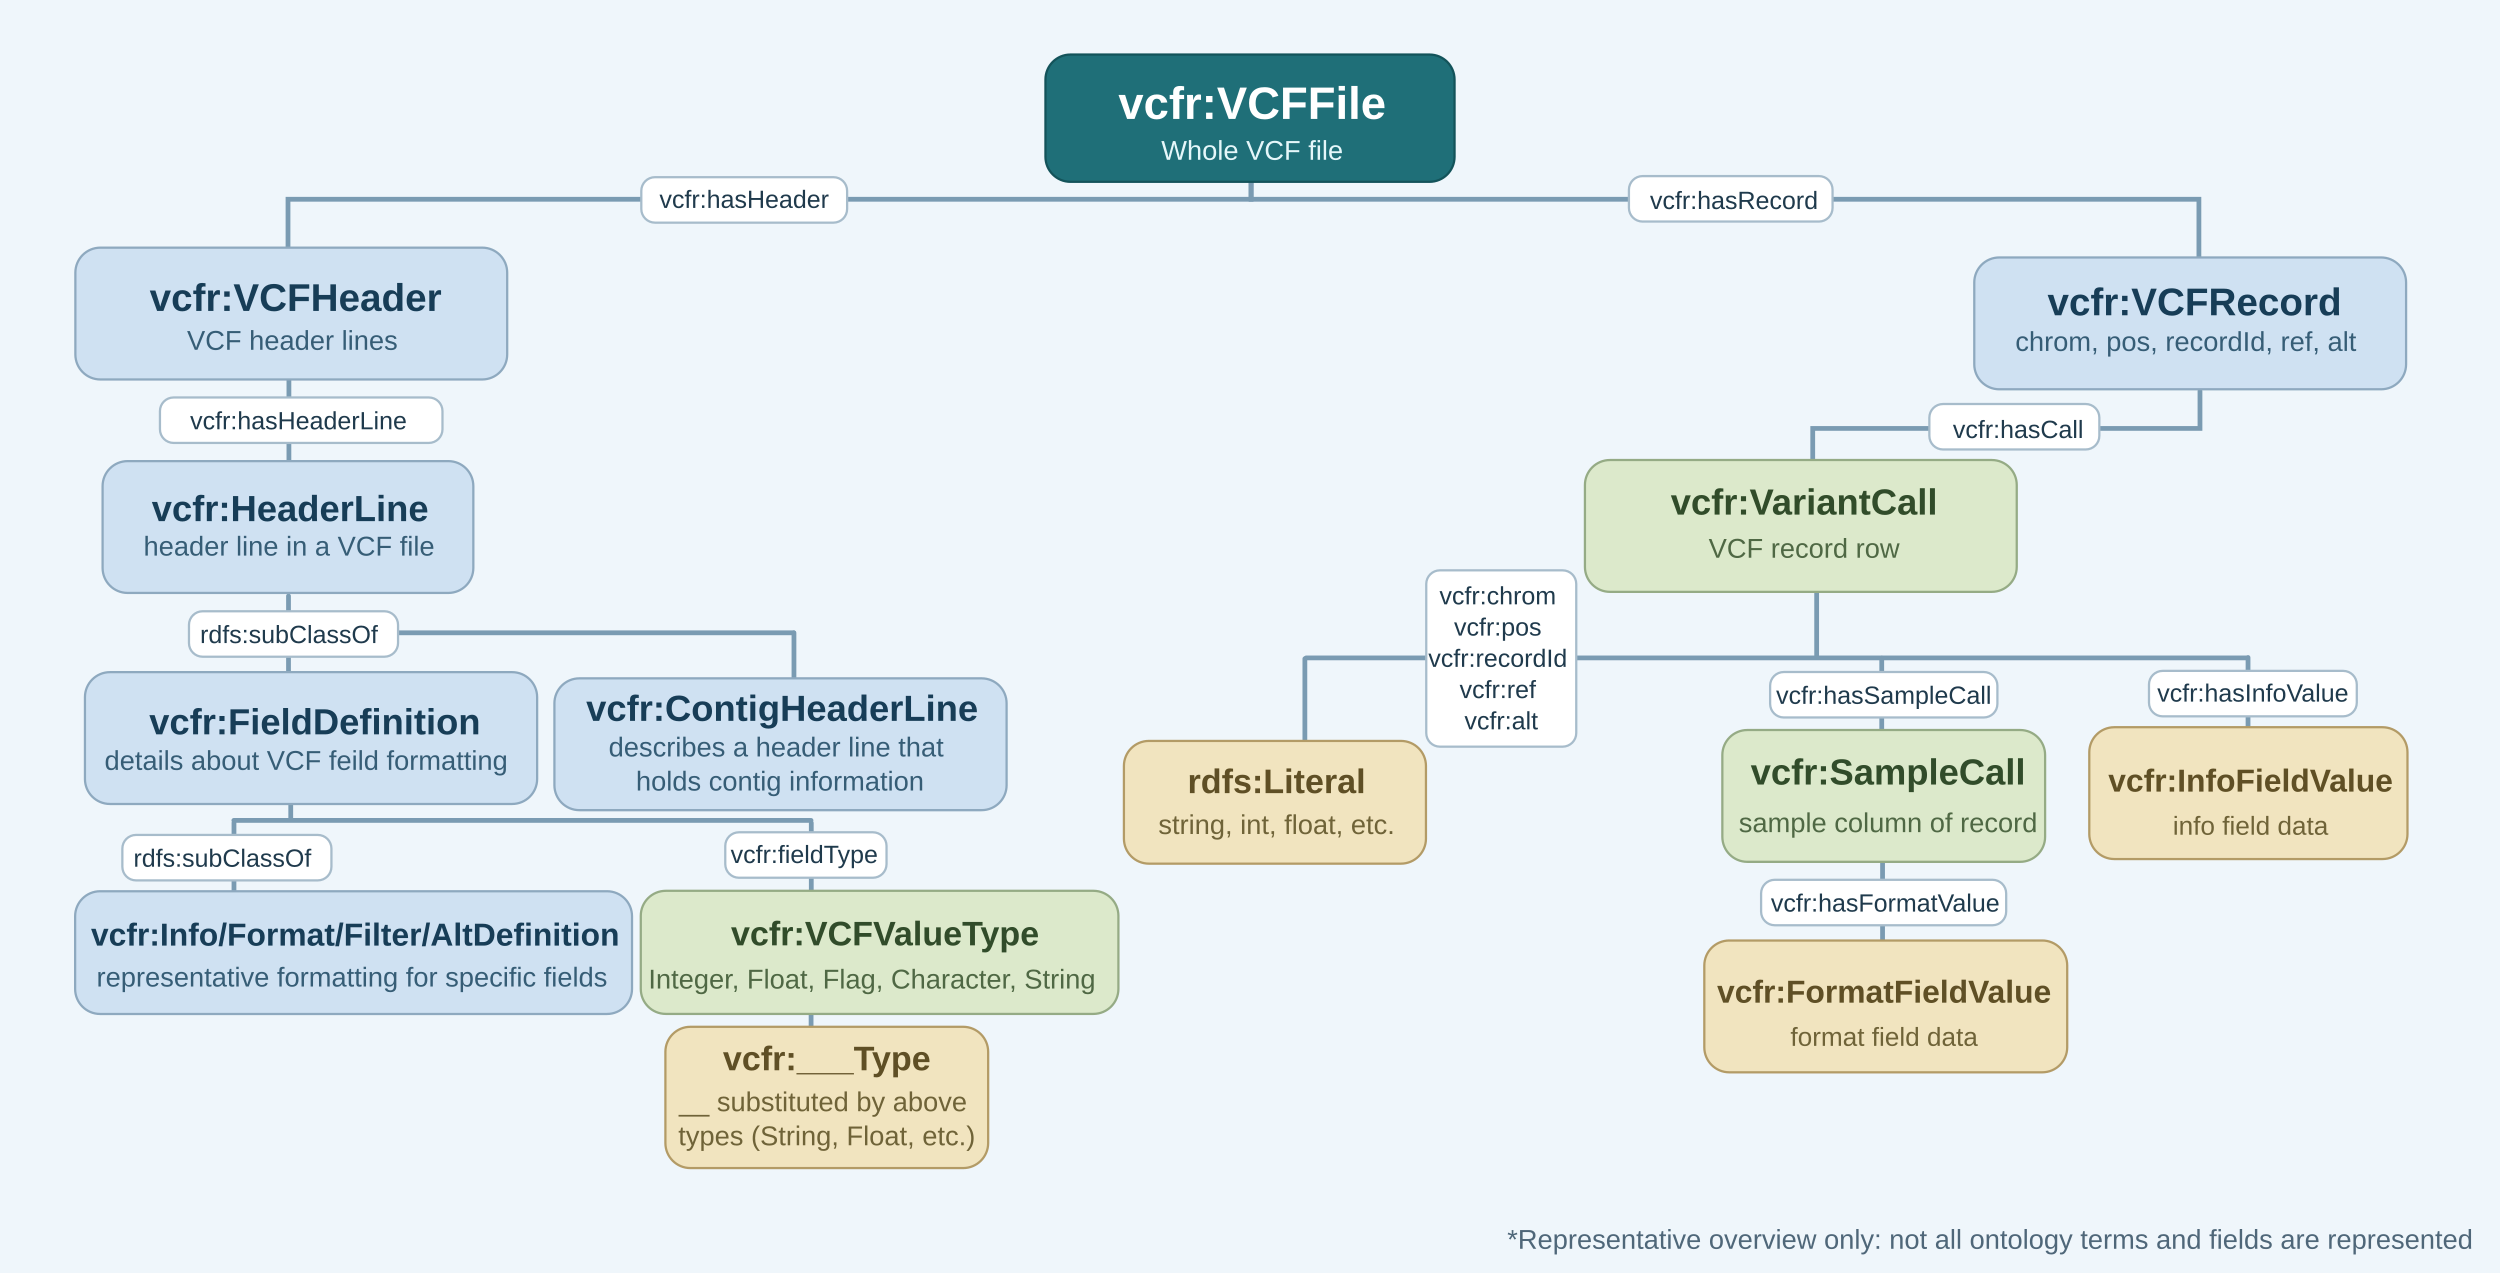
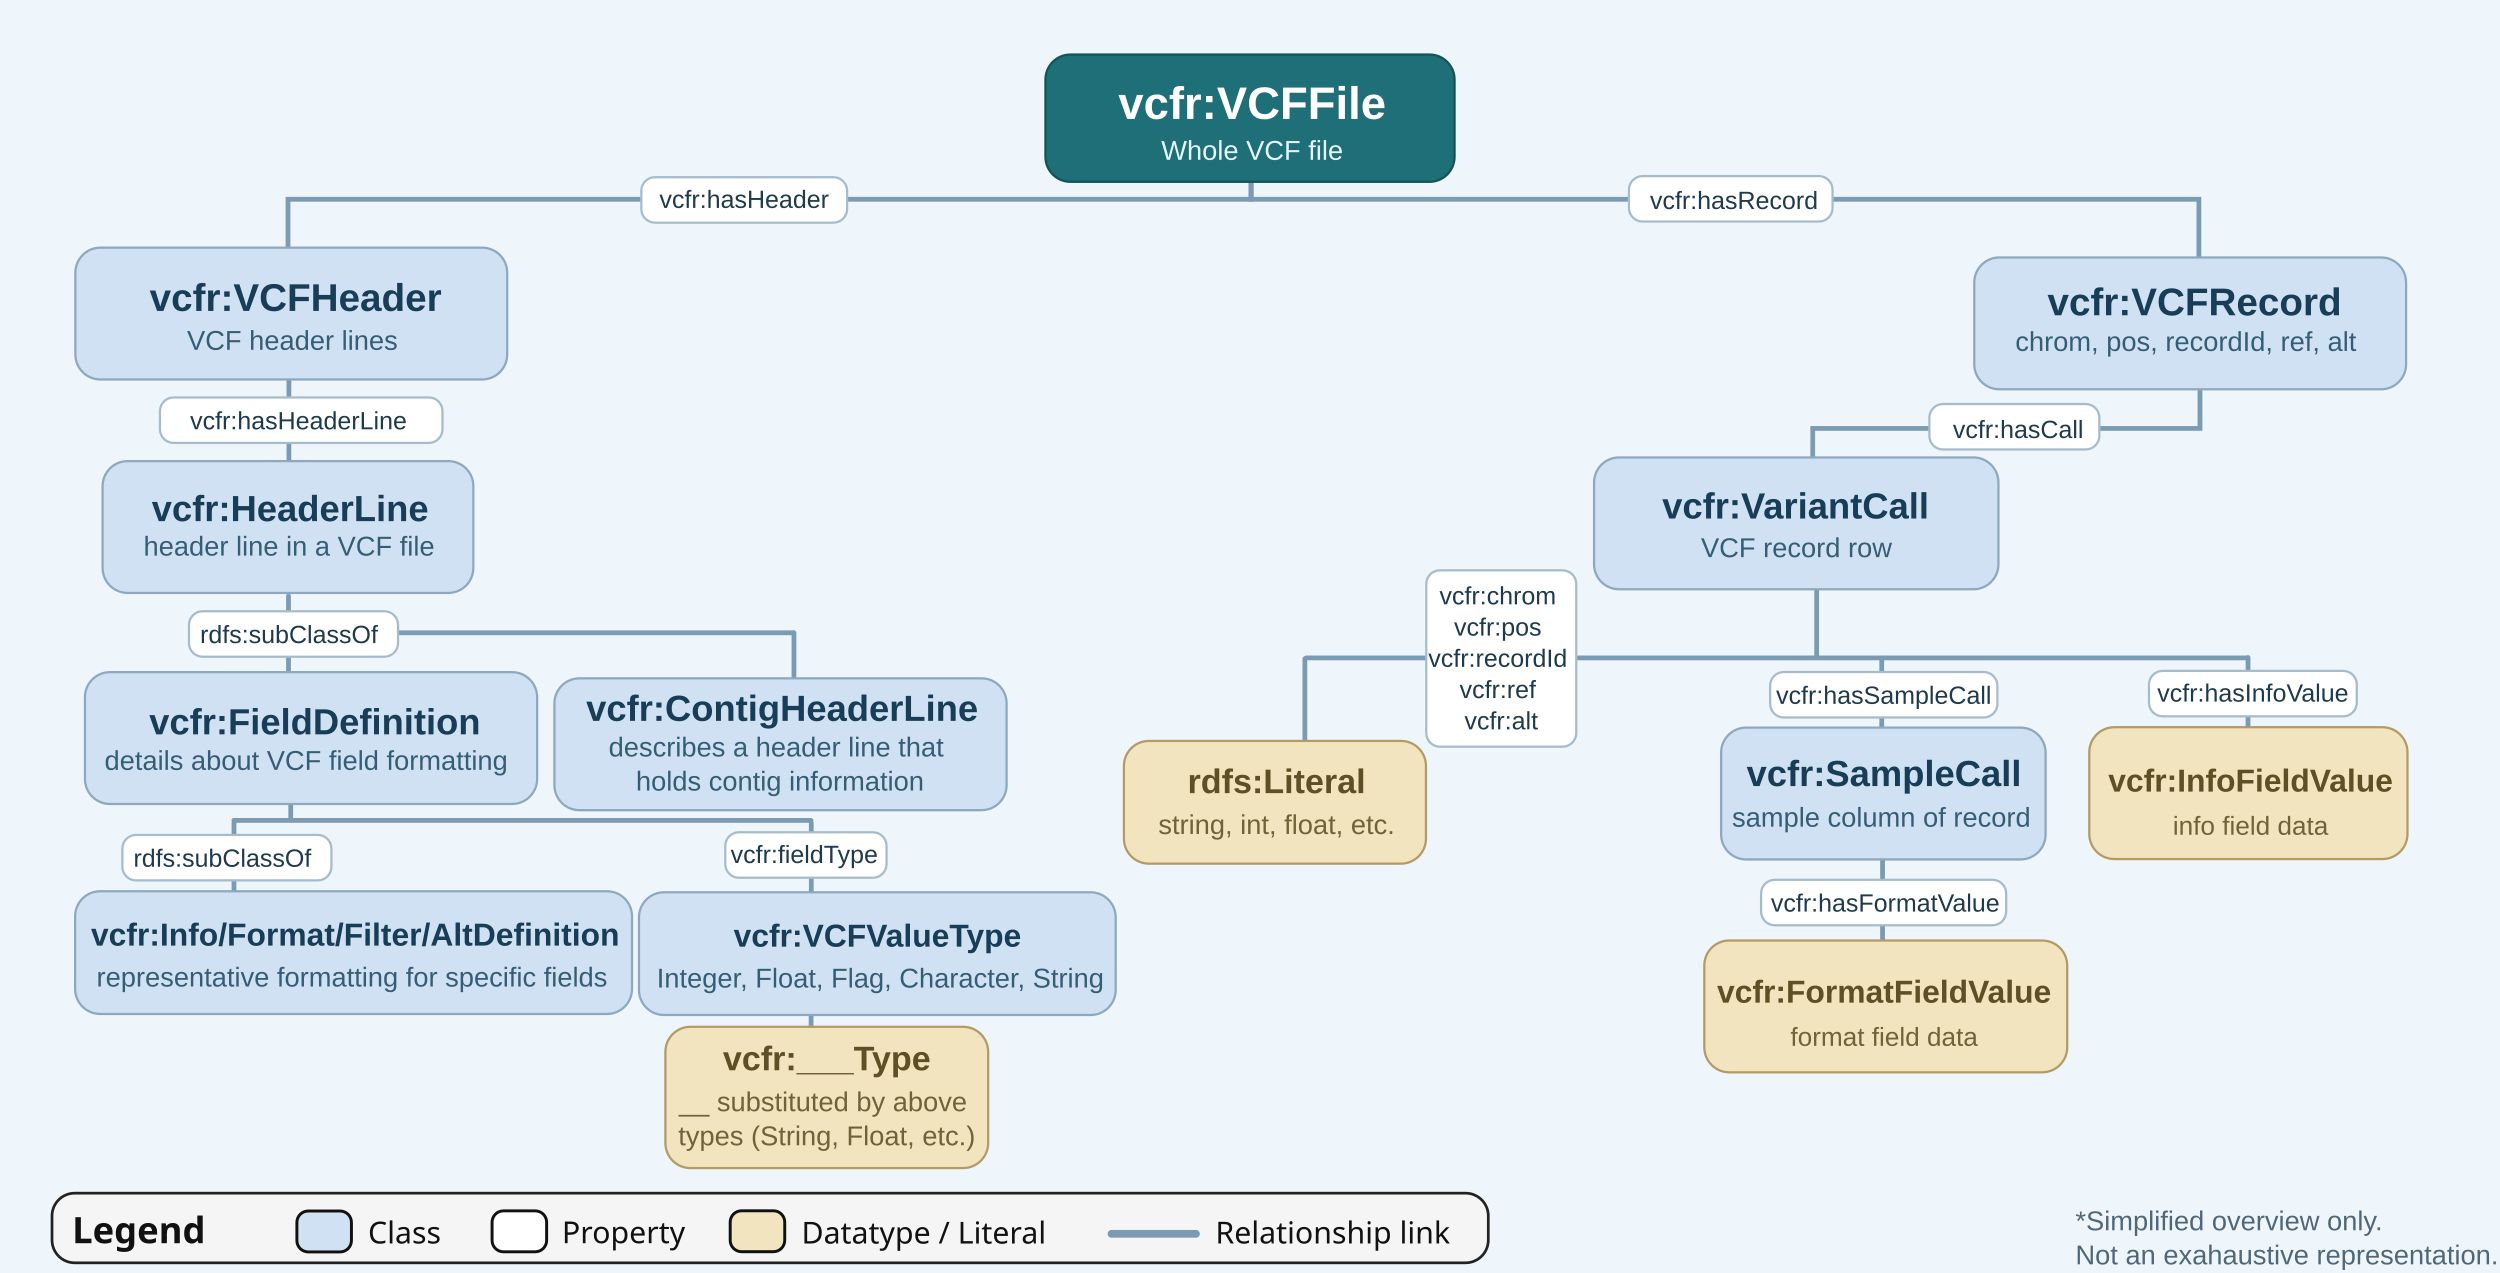
<svg xmlns="http://www.w3.org/2000/svg" version="1.1" width="1100" height="560" viewBox="0 0 1100 560" id="svg61">
-   <defs id="defs61" />
+   <defs id="defs61">
+     <marker id="arrow-main" markerWidth="7" markerHeight="7" refX="6" refY="3.5" orient="auto" markerUnits="userSpaceOnUse">
+       <path d="M 0,0 7,3.5 0,7 Z" fill="#151515" id="path1-0" />
+     </marker>
+     <marker id="arrow-subclass" markerWidth="7" markerHeight="7" refX="6" refY="3.5" orient="auto" markerUnits="userSpaceOnUse">
+       <path d="M 0,0 7,3.5 0,7 Z" fill="#40578d" id="path2-9" />
+     </marker>
+   </defs>
  <g id="background" transform="matrix(1.010916,0,0,1.031762,-4.804144,-11.05267)" style="stroke-width:0.979">
    <rect x="0.5" y="0.5" width="1099" height="559" rx="15.827" fill="#eff6fb" stroke="#c9d8e6" id="rect1" ry="15.507" style="stroke-width:0.979" />
  </g>
  <path d="M 550.48,63.685 V 87.685 H 126.722 v 28" id="path1" style="fill:none;stroke:#7a9bb2;stroke-width:2.1;stroke-linecap:round" />
  <path d="m 967.99,172.036 v 16.47 h -170.39 v 19.215" id="path1-9" style="fill:none;stroke:#7a9bb2;stroke-width:2.1;stroke-linecap:round" />
  <path d="M 550.48,63.685 V 87.685 H 967.519 V 115.685" id="path2" style="fill:none;stroke:#7a9bb2;stroke-width:2.1;stroke-linecap:round" />
  <path d="m 127.122,167.008 v 60.315" id="path3" style="fill:none;stroke:#7a9bb2;stroke-width:2.1;stroke-linecap:round" />
  <path d="m 799.327,259.155 v 30.202" id="path5" style="fill:none;stroke:#7a9bb2;stroke-width:2.1;stroke-linecap:round" />
  <path d="m 574.139,289.831 v 35.586" id="path5-5" style="fill:none;stroke:#7a9bb2;stroke-width:2.1;stroke-linecap:round" />
  <path d="m 827.963,289.596 v 37.343" id="path5-2" style="fill:none;stroke:#7a9bb2;stroke-width:2.1;stroke-linecap:round" />
  <path d="m 989.133,289.299 v 37.343" id="path5-2-6" style="fill:none;stroke:#7a9bb2;stroke-width:2.1;stroke-linecap:round" />
  <path d="m 828.325,377.435 v 40.021" id="path5-3" style="fill:none;stroke:#7a9bb2;stroke-width:2.1;stroke-linecap:round" />
  <path d="m 349.341,278.451 v 25.222" id="path5-1" style="fill:none;stroke:#7a9bb2;stroke-width:2.1;stroke-linecap:round" />
  <path d="M 574.75,289.476 H 988.138" id="path6" style="fill:none;stroke:#7a9bb2;stroke-width:2.1;stroke-linecap:round" />
  <path d="M 349.197,278.44 H 122.945" id="path8" style="fill:none;stroke:#7a9bb2;stroke-width:2.1;stroke-linecap:round" />
  <path d="M 102.895,360.976 H 356.848" id="path9" style="fill:none;stroke:#7a9bb2;stroke-width:2.1;stroke-linecap:round" />
  <path d="M 126.942,296.833 V 262.234" id="path10" style="fill:none;stroke:#7a9bb2;stroke-width:2.1;stroke-linecap:round" />
  <path d="M 127.924,360.598 V 346.018" id="path10-8" style="fill:none;stroke:#7a9bb2;stroke-width:2.1;stroke-linecap:round" />
  <path d="M 356.965,398.912 V 362.101" id="path10-8-8" style="fill:none;stroke:#7a9bb2;stroke-width:2.1;stroke-linecap:round" />
  <path d="M 356.877,464.707 V 427.896" id="path10-8-8-2" style="fill:none;stroke:#7a9bb2;stroke-width:2.1;stroke-linecap:round" />
  <path d="M 102.948,395.242 V 362.002" id="path10-8-6" style="fill:none;stroke:#7a9bb2;stroke-width:2.1;stroke-linecap:round" />
  <g id="g62" transform="translate(0,-15.83548)">
    <rect x="282.175" y="93.799" width="90.557" height="20" rx="6" fill="#ffffff" stroke="#a7bccb" id="rect13" ry="6" style="font-size:11px;font-family:Arial, Helvetica, sans-serif;text-anchor:middle;stroke-width:1" />
    <text x="327.453" y="107.319" id="text13" style="font-size:11px;font-family:Arial, Helvetica, sans-serif;text-anchor:middle;fill:#1f3a4c">vcfr:hasHeader</text>
  </g>
  <g id="g63" transform="translate(11.99657,-15.35561)">
    <rect x="704.731" y="92.839" width="89.597" height="20" rx="6" fill="#ffffff" stroke="#a7bccb" id="rect14" ry="6" style="font-size:11px;font-family:Arial, Helvetica, sans-serif;text-anchor:middle;stroke-width:1" />
    <text x="750.969" y="107.319" id="text14" style="font-size:11px;font-family:Arial, Helvetica, sans-serif;text-anchor:middle;fill:#1f3a4c">vcfr:hasRecord</text>
  </g>
  <g id="g61" transform="translate(-213.623,-33.11054)">
    <rect x="284" y="208" width="124.312" height="20" rx="6" fill="#ffffff" stroke="#a7bccb" id="rect15" style="font-size:11px;font-family:Arial, Helvetica, sans-serif;text-anchor:middle;stroke-width:1" ry="6" />
    <text x="344.956" y="222" id="text15" style="font-size:11px;font-family:Arial, Helvetica, sans-serif;text-anchor:middle;fill:#1f3a4c">vcfr:hasHeaderLine</text>
  </g>
  <g id="g65" transform="translate(30.71123,-30.23136)">
    <rect x="818.205" y="208" width="74.795" height="20" rx="6" fill="#ffffff" stroke="#a7bccb" id="rect16" style="font-size:11px;font-family:Arial, Helvetica, sans-serif;text-anchor:middle;stroke-width:1" ry="6" />
    <text x="857.282" y="222.96" id="text16" style="font-size:11px;font-family:Arial, Helvetica, sans-serif;text-anchor:middle;fill:#1f3a4c">vcfr:hasCall</text>
  </g>
  <g id="g70" transform="translate(-56.14395,-28.31191)">
    <rect x="835" y="324" width="100" height="20" rx="6" fill="#ffffff" stroke="#a7bccb" id="rect17" style="font-size:11px;font-family:Arial, Helvetica, sans-serif;text-anchor:middle" ry="6" />
    <text x="885" y="338" id="text17" style="font-size:11px;font-family:Arial, Helvetica, sans-serif;text-anchor:middle;fill:#1f3a4c">vcfr:hasSampleCall</text>
  </g>
  <g id="g71" transform="translate(15.35561,73.41902)">
    <rect x="930.198" y="221.769" width="91.436" height="20" rx="6" fill="#ffffff" stroke="#a7bccb" id="rect18" style="font-size:11px;font-family:Arial, Helvetica, sans-serif;text-anchor:middle;stroke-width:1" ry="6" />
    <text x="975.916" y="235.289" id="text18" style="font-size:11px;font-family:Arial, Helvetica, sans-serif;text-anchor:middle;fill:#1f3a4c">vcfr:hasInfoValue</text>
  </g>
  <g id="g73" transform="translate(-14.39588,2.399314)">
    <rect x="789.279" y="384.711" width="107.835" height="20" rx="6" fill="#ffffff" stroke="#a7bccb" id="rect19" style="font-size:11px;font-family:Arial, Helvetica, sans-serif;text-anchor:middle;stroke-width:1" ry="6" />
    <text x="843.917" y="398.711" id="text19" style="font-size:11px;font-family:Arial, Helvetica, sans-serif;text-anchor:middle;fill:#1f3a4c">vcfr:hasFormatValue</text>
  </g>
  <g id="g64" transform="translate(-229.8543,16.9563)">
    <rect x="313" y="252" width="91.993" height="20" rx="6" fill="#ffffff" stroke="#a7bccb" id="rect20" style="font-size:11px;font-family:Arial, Helvetica, sans-serif;text-anchor:middle;stroke-width:1" ry="6" />
    <text x="357" y="266" id="text20" style="font-size:11px;font-family:Arial, Helvetica, sans-serif;text-anchor:middle;fill:#1f3a4c">rdfs:subClassOf</text>
  </g>
  <g id="g64-6" transform="translate(-259.1641,115.3723)">
    <rect x="313" y="252" width="91.993" height="20" rx="6" fill="#ffffff" stroke="#a7bccb" id="rect20-1" style="font-size:11px;font-family:Arial, Helvetica, sans-serif;text-anchor:middle;stroke-width:1" ry="6" />
    <text x="357" y="266" id="text20-4" style="font-size:11px;font-family:Arial, Helvetica, sans-serif;text-anchor:middle;fill:#1f3a4c">rdfs:subClassOf</text>
  </g>
  <g id="g83" transform="translate(-122.365,209.7001)">
    <rect x="441.484" y="156.507" width="70.956" height="20" rx="6" fill="#ffffff" stroke="#a7bccb" id="rect21" style="font-size:11px;font-family:Arial, Helvetica, sans-serif;text-anchor:middle;stroke-width:1" ry="6" />
    <text x="476.242" y="170.027" id="text21" style="font-size:11px;font-family:Arial, Helvetica, sans-serif;text-anchor:middle;fill:#1f3a4c">vcfr:fieldType</text>
  </g>
  <g id="g81" transform="translate(90.21422,95.01285)">
    <rect x="537.337" y="155.937" width="66" height="77.584" rx="6" fill="#ffffff" stroke="#a7bccb" id="rect23" style="font-size:11px;font-family:Arial, Helvetica, sans-serif;text-anchor:middle;stroke-width:1" ry="6" />
    <text x="570.337" y="170.896" id="text23" style="font-size:11px;font-family:Arial, Helvetica, sans-serif;text-anchor:middle;fill:#1f3a4c">
      <tspan id="tspan75" x="570.337" y="170.896">vcfr:chrom</tspan>
      <tspan x="570.337" y="184.646" id="tspan77">vcfr:pos</tspan>
      <tspan x="570.337" y="198.396" id="tspan78">vcfr:recordId</tspan>
      <tspan x="570.337" y="212.146" id="tspan80">vcfr:ref</tspan>
      <tspan x="570.337" y="225.896" id="tspan81">vcfr:alt</tspan>
    </text>
  </g>
  <rect x="460" y="24" width="180" height="56" rx="11" fill="#1f6f78" stroke="#13535a" id="rect26" />
  <rect x="868.68" y="113.285" width="190" height="58" rx="11" fill="#cfe1f2" stroke="#8ea9bf" id="rect31" ry="11" />
  <text x="550.96" y="52.319" font-size="20px" fill="#ffffff" font-weight="700" id="text37" style="font-family:Arial, Helvetica, sans-serif;text-anchor:middle">vcfr:VCFFile</text>
  <text x="550.96" y="70.319" font-size="12px" fill="#e5f7fa" id="text38" style="font-family:Arial, Helvetica, sans-serif;text-anchor:middle">Whole VCF file</text>
  <g id="g68" transform="translate(1.919452,-22.55356)">
    <rect x="31.243" y="131.52" width="190" height="58" rx="11" fill="#cfe1f2" stroke="#8ea9bf" id="rect27" ry="11" />
    <text x="128.162" y="159.359" font-size="17px" fill="#173d57" font-weight="700" id="text39" style="font-family:Arial, Helvetica, sans-serif;text-anchor:middle">vcfr:VCFHeader</text>
    <text x="126.722" y="176.48" font-size="12px" fill="#365d76" id="text40" style="font-family:Arial, Helvetica, sans-serif;text-anchor:middle">VCF header lines</text>
  </g>
  <g id="g85" transform="translate(-2.399315)">
    <rect x="47.541" y="202.893" width="163.128" height="58" rx="11" fill="#cfe1f2" stroke="#8ea9bf" id="rect28" ry="11" style="stroke-width:1" />
    <text x="130.064" y="229.292" font-size="16px" fill="#173d57" font-weight="700" id="text41" style="font-family:Arial, Helvetica, sans-serif;text-anchor:middle">vcfr:HeaderLine</text>
    <text x="129.584" y="244.453" font-size="12px" fill="#365d76" id="text42" style="font-family:Arial, Helvetica, sans-serif;text-anchor:middle">header line in a VCF file</text>
  </g>
+   <g id="g85-2" transform="translate(689.3893,117.2579)">
+     <rect x="67.9" y="202.893" width="142.769" height="58" rx="11" fill="#cfe1f2" stroke="#8ea9bf" id="rect28-1" ry="11" style="stroke-width:1" />
+     <text x="139.565" y="228.614" font-size="16px" fill="#173d57" font-weight="700" id="text41-6" style="font-family:Arial, Helvetica, sans-serif;text-anchor:middle">vcfr:SampleCall</text>
+     <text x="138.407" y="246.489" font-size="12px" fill="#365d76" id="text42-8" style="font-family:Arial, Helvetica, sans-serif;text-anchor:middle">sample column of record</text>
+   </g>
  <g id="g67" transform="translate(13.91602,-42.94602)">
    <rect x="23.462" y="338.694" width="198.963" height="58" rx="11" fill="#cfe1f2" stroke="#8ea9bf" id="rect29" ry="11" style="stroke-width:1" />
    <text x="124.623" y="366.053" font-size="16px" fill="#173d57" font-weight="700" id="text43" style="font-family:Arial, Helvetica, sans-serif;text-anchor:middle">vcfr:FieldDefinition</text>
-     <text x="120.784" y="381.694" font-size="12px" fill="#365d76" id="text44" style="font-family:Arial, Helvetica, sans-serif;text-anchor:middle">details about VCF feild formatting</text>
+     <text x="120.784" y="381.694" font-size="12px" fill="#365d76" id="text44" style="font-family:Arial, Helvetica, sans-serif;text-anchor:middle">details about VCF field formatting</text>
  </g>
  <g id="g67-1" transform="translate(219.518,-49.33805)">
    <rect x="24.422" y="347.811" width="198.963" height="58" rx="11" fill="#cfe1f2" stroke="#8ea9bf" id="rect29-1" ry="11" style="stroke-width:1" />
    <text x="124.623" y="366.533" font-size="16px" fill="#173d57" font-weight="700" id="text43-5" style="font-family:Arial, Helvetica, sans-serif;text-anchor:middle">vcfr:ContigHeaderLine</text>
    <text x="123.663" y="382.174" font-size="12px" fill="#365d76" id="text44-2" style="font-family:Arial, Helvetica, sans-serif;text-anchor:middle">
      <tspan id="tspan67" x="123.663" y="382.174">describes a header line that</tspan>
      <tspan id="tspan68" x="123.663" y="397.174">holds contig information</tspan>
    </text>
  </g>
+   <g id="g67-1-7" transform="translate(655.9278,-146.5332)">
+     <rect x="45.459" y="347.811" width="177.926" height="58" rx="11" fill="#cfe1f2" stroke="#8ea9bf" id="rect29-1-6" ry="11" style="stroke-width:1" />
+     <text x="134.124" y="374.677" font-size="16px" fill="#173d57" font-weight="700" id="text43-5-1" style="font-family:Arial, Helvetica, sans-serif;text-anchor:middle">vcfr:VariantCall</text>
+     <text x="134.521" y="391.675" font-size="12px" fill="#365d76" id="text44-2-4" style="font-family:Arial, Helvetica, sans-serif;text-anchor:middle">
+       <tspan id="tspan68-3" x="134.521" y="391.675">VCF record row</tspan>
+     </text>
+   </g>
  <g id="g66" transform="translate(-241.371,10.47644)">
    <rect x="274.43" y="381.671" width="245.03" height="54" rx="11" fill="#cfe1f2" stroke="#8ea9bf" id="rect30" ry="11" style="stroke-width:1" />
    <text x="397.665" y="405.59" font-size="14px" fill="#173d57" font-weight="700" id="text45" style="font-family:Arial, Helvetica, sans-serif;text-anchor:middle">vcfr:Info/Format/Filter/AltDefinition</text>
    <text x="396.225" y="423.59" font-size="12px" fill="#365d76" id="text46" style="font-family:Arial, Helvetica, sans-serif;text-anchor:middle">representative formatting for specific fields</text>
  </g>
+   <g id="g66-2" transform="translate(6.726972,10.9351)">
+     <rect x="274.43" y="381.671" width="209.741" height="54" rx="11" fill="#cfe1f2" stroke="#8ea9bf" id="rect30-7" ry="11" style="stroke-width:1" />
+     <text x="379.342" y="405.59" font-size="14px" fill="#173d57" font-weight="700" id="text45-9" style="font-family:Arial, Helvetica, sans-serif;text-anchor:middle">vcfr:VCFValueType</text>
+     <text x="380.617" y="423.59" font-size="12px" fill="#365d76" id="text46-5" style="font-family:Arial, Helvetica, sans-serif;text-anchor:middle">Integer, Float, Flag, Character, String</text>
+   </g>
  <text x="965.6" y="138.725" font-size="17px" fill="#173d57" font-weight="700" id="text47" style="font-family:Arial, Helvetica, sans-serif;text-anchor:middle">vcfr:VCFRecord</text>
  <text x="961.761" y="154.406" font-size="12px" fill="#365d76" id="text48" style="font-family:Arial, Helvetica, sans-serif;text-anchor:middle">chrom, pos, recordId, ref, alt</text>
-   <g id="g69" transform="translate(-5.278492,-20.15424)">
-     <rect x="702.648" y="222.567" width="190" height="58" rx="11" fill="#dce9cb" stroke="#95ab85" id="rect32" ry="11" />
-     <text x="799.087" y="246.567" font-size="16px" fill="#314c2a" font-weight="700" id="text49" style="font-family:Arial, Helvetica, sans-serif;text-anchor:middle">vcfr:VariantCall</text>
-     <text x="799.087" y="265.567" font-size="12px" fill="#4f6844" id="text50" style="font-family:Arial, Helvetica, sans-serif;text-anchor:middle">VCF record row</text>
-   </g>
-   <g id="g72" transform="translate(280.7198,101.2511)">
-     <rect x="477.112" y="219.957" width="142.014" height="58" rx="11" fill="#dce9cb" stroke="#95ab85" id="rect33" ry="11" style="stroke-width:1" />
-     <text x="550.038" y="243.957" font-size="16px" fill="#314c2a" font-weight="700" id="text51" style="font-family:Arial, Helvetica, sans-serif;text-anchor:middle">vcfr:SampleCall</text>
-     <text x="550.038" y="264.877" font-size="12px" fill="#4f6844" id="text52" style="font-family:Arial, Helvetica, sans-serif;text-anchor:middle">sample column of record</text>
-   </g>
-   <g id="g84" transform="translate(0.4798629,-23.51328)">
-     <rect x="281.465" y="415.472" width="210.154" height="54.161" rx="11" fill="#dce9cb" stroke="#95ab85" id="rect34" ry="11" style="stroke-width:1" />
-     <text x="388.942" y="439.472" font-size="15px" fill="#314c2a" font-weight="700" id="text53" style="font-family:Arial, Helvetica, sans-serif;text-anchor:middle">vcfr:VCFValueType</text>
-   </g>
-   <text x="383.663" y="434.959" font-size="12px" fill="#4f6844" id="text54" style="font-family:Arial, Helvetica, sans-serif;text-anchor:middle">Integer, Float, Flag, Character, String</text>
  <g id="g82" transform="translate(-71.49957,-71.97943)">
    <rect x="566.024" y="397.986" width="132.896" height="54" rx="11" fill="#f1e4bf" stroke="#b39b66" id="rect35" ry="11" style="stroke-width:1" />
    <text x="633.192" y="420.946" font-size="15px" fill="#5f4f25" font-weight="700" id="text55" style="font-family:Arial, Helvetica, sans-serif;text-anchor:middle">rdfs:Literal</text>
    <text x="633.192" y="438.946" font-size="12px" fill="#6f6338" id="text56" style="font-family:Arial, Helvetica, sans-serif;text-anchor:middle">string, int, float, etc.</text>
  </g>
  <g id="g82-9" transform="translate(-269.4083,49.96958)">
    <rect x="562.185" y="401.825" width="142.014" height="62.158" rx="11" fill="#f1e4bf" stroke="#b39b66" id="rect35-5" ry="11" style="stroke-width:1" />
    <text x="633.192" y="420.946" font-size="15px" fill="#5f4f25" font-weight="700" id="text55-4" style="font-family:Arial, Helvetica, sans-serif;text-anchor:middle">vcfr:___Type</text>
    <text x="633.192" y="438.946" font-size="12px" fill="#6f6338" id="text56-3" style="font-family:Arial, Helvetica, sans-serif;text-anchor:middle">
      <tspan id="tspan86" x="633.192" y="438.946">__ substituted by above</tspan>
      <tspan id="tspan87" x="633.192" y="453.946">types (String, Float, etc.)</tspan>
    </text>
  </g>
  <g id="g75" transform="translate(-30.71122,71.97944)">
    <rect x="950" y="248" width="140" height="58" rx="11" fill="#f1e4bf" stroke="#b39b66" id="rect36" ry="11" />
    <text x="1020.96" y="276.319" font-size="14px" fill="#5f4f25" font-weight="700" id="text57" style="font-family:Arial, Helvetica, sans-serif;text-anchor:middle">vcfr:InfoFieldValue</text>
    <text x="1020.96" y="295.319" font-size="11.5px" fill="#6f6338" id="text58" style="font-family:Arial, Helvetica, sans-serif;text-anchor:middle">info field data</text>
  </g>
  <g id="g74" transform="translate(236.0925,59.503)">
    <rect x="513.805" y="354.319" width="159.674" height="58" rx="11" fill="#f1e4bf" stroke="#b39b66" id="rect37" ry="11" style="stroke-width:1" />
    <text x="592.922" y="381.678" font-size="14px" fill="#5f4f25" font-weight="700" id="text59" style="font-family:Arial, Helvetica, sans-serif;text-anchor:middle">vcfr:FormatFieldValue</text>
    <text x="592.922" y="400.678" font-size="11.5px" fill="#6f6338" id="text60" style="font-family:Arial, Helvetica, sans-serif;text-anchor:middle">format field data</text>
  </g>
-   <g id="footer-note" font-family="Arial, Helvetica, sans-serif" text-anchor="start" transform="translate(487.5407,6.718081)">
-     <text x="175.637" y="542.758" font-size="12px" fill="#4f6779" id="text61">*Representative overview only: not all ontology terms and fields are represented</text>
+   <g id="footer-note" font-family="Arial, Helvetica, sans-serif" text-anchor="start" transform="translate(682.365,-23.99314)">
+     <text x="230.821" y="565.312" font-size="12px" fill="#4f6779" id="text61">
+       <tspan id="tspan2" x="230.821" y="565.312">*Simplified overview only.</tspan>
+       <tspan x="230.821" y="580.312" id="tspan3">Not an exahaustive representation.</tspan>
+     </text>
+   </g>
+   <g id="g4" transform="translate(-4.1817653e-7,1.439589)">
+     <g id="legend" transform="translate(30.0413,491.8819)">
+       <rect x="-7.154" y="31.671" width="631.963" height="30.651" rx="10" fill="#f5f5f5" stroke="#222222" stroke-width="1.2" id="rect263" ry="10" />
+       <text x="1.685" y="53.678" font-family="'IBM Plex Sans', sans-serif" font-size="18px" font-weight="700" fill="#111111" id="text264" style="font-style:normal;font-variant:normal;font-weight:bold;font-stretch:normal;font-size:16px;font-family:'IBM Plex Sans', sans-serif;-inkscape-font-specification:'IBM Plex Sans, sans-serif, Bold';font-variant-ligatures:normal;font-variant-caps:normal;font-variant-numeric:normal;font-variant-east-asian:normal;fill:#111111">Legend</text>
+       <rect x="100.589" y="39.526" width="24" height="18" rx="5" fill="#cdc8dd" stroke="#111111" stroke-width="1.3" id="rect264-8" ry="5" style="fill:#cfe1f2;fill-opacity:1" />
+       <rect x="186.472" y="39.466" width="24" height="18" rx="5" fill="#cdc8dd" stroke="#111111" stroke-width="1.3" id="rect264-8-2" ry="5" style="fill:#ffffff;fill-opacity:1" />
+       <rect x="291.243" y="39.423" width="24" height="18" rx="5" fill="#cdc8dd" stroke="#111111" stroke-width="1.3" id="rect264-8-2-5" ry="5" style="fill:#f1e4bf;fill-opacity:1" />
+       <text x="131.885" y="53.789" font-family="'IBM Plex Sans', sans-serif" font-size="14px" fill="#111111" id="text265" style="font-style:normal;font-variant:normal;font-weight:normal;font-stretch:normal;font-size:13.333px;font-family:'IBM Plex Sans', sans-serif;-inkscape-font-specification:'IBM Plex Sans, sans-serif, Normal';font-variant-ligatures:normal;font-variant-caps:normal;font-variant-numeric:normal;font-variant-east-asian:normal">Class</text>
+       <text x="217.208" y="53.678" font-family="'IBM Plex Sans', sans-serif" font-size="14px" fill="#111111" id="text266" style="font-style:normal;font-variant:normal;font-weight:normal;font-stretch:normal;font-size:13.333px;font-family:'IBM Plex Sans', sans-serif;-inkscape-font-specification:'IBM Plex Sans, sans-serif, Normal';font-variant-ligatures:normal;font-variant-caps:normal;font-variant-numeric:normal;font-variant-east-asian:normal">Property</text>
+       <text x="322.609" y="53.844" font-family="'IBM Plex Sans', sans-serif" font-size="14px" fill="#111111" id="text267" style="font-style:normal;font-variant:normal;font-weight:normal;font-stretch:normal;font-size:13.333px;font-family:'IBM Plex Sans', sans-serif;-inkscape-font-specification:'IBM Plex Sans, sans-serif, Normal';font-variant-ligatures:normal;font-variant-caps:normal;font-variant-numeric:normal;font-variant-east-asian:normal">Datatype / Literal</text>
+       <text x="504.729" y="53.789" font-family="'IBM Plex Sans', sans-serif" font-size="14px" fill="#111111" id="text268" style="font-style:normal;font-variant:normal;font-weight:normal;font-stretch:normal;font-size:13.333px;font-family:'IBM Plex Sans', sans-serif;-inkscape-font-specification:'IBM Plex Sans, sans-serif, Normal';font-variant-ligatures:normal;font-variant-caps:normal;font-variant-numeric:normal;font-variant-east-asian:normal">Relationship link</text>
+     </g>
+     <path d="M 526.221,541.443 H 489.06" id="path8-1" style="fill:none;stroke:#7a9bb2;stroke-width:3.4;stroke-linecap:round;stroke-dasharray:none" />
  </g>
</svg>
